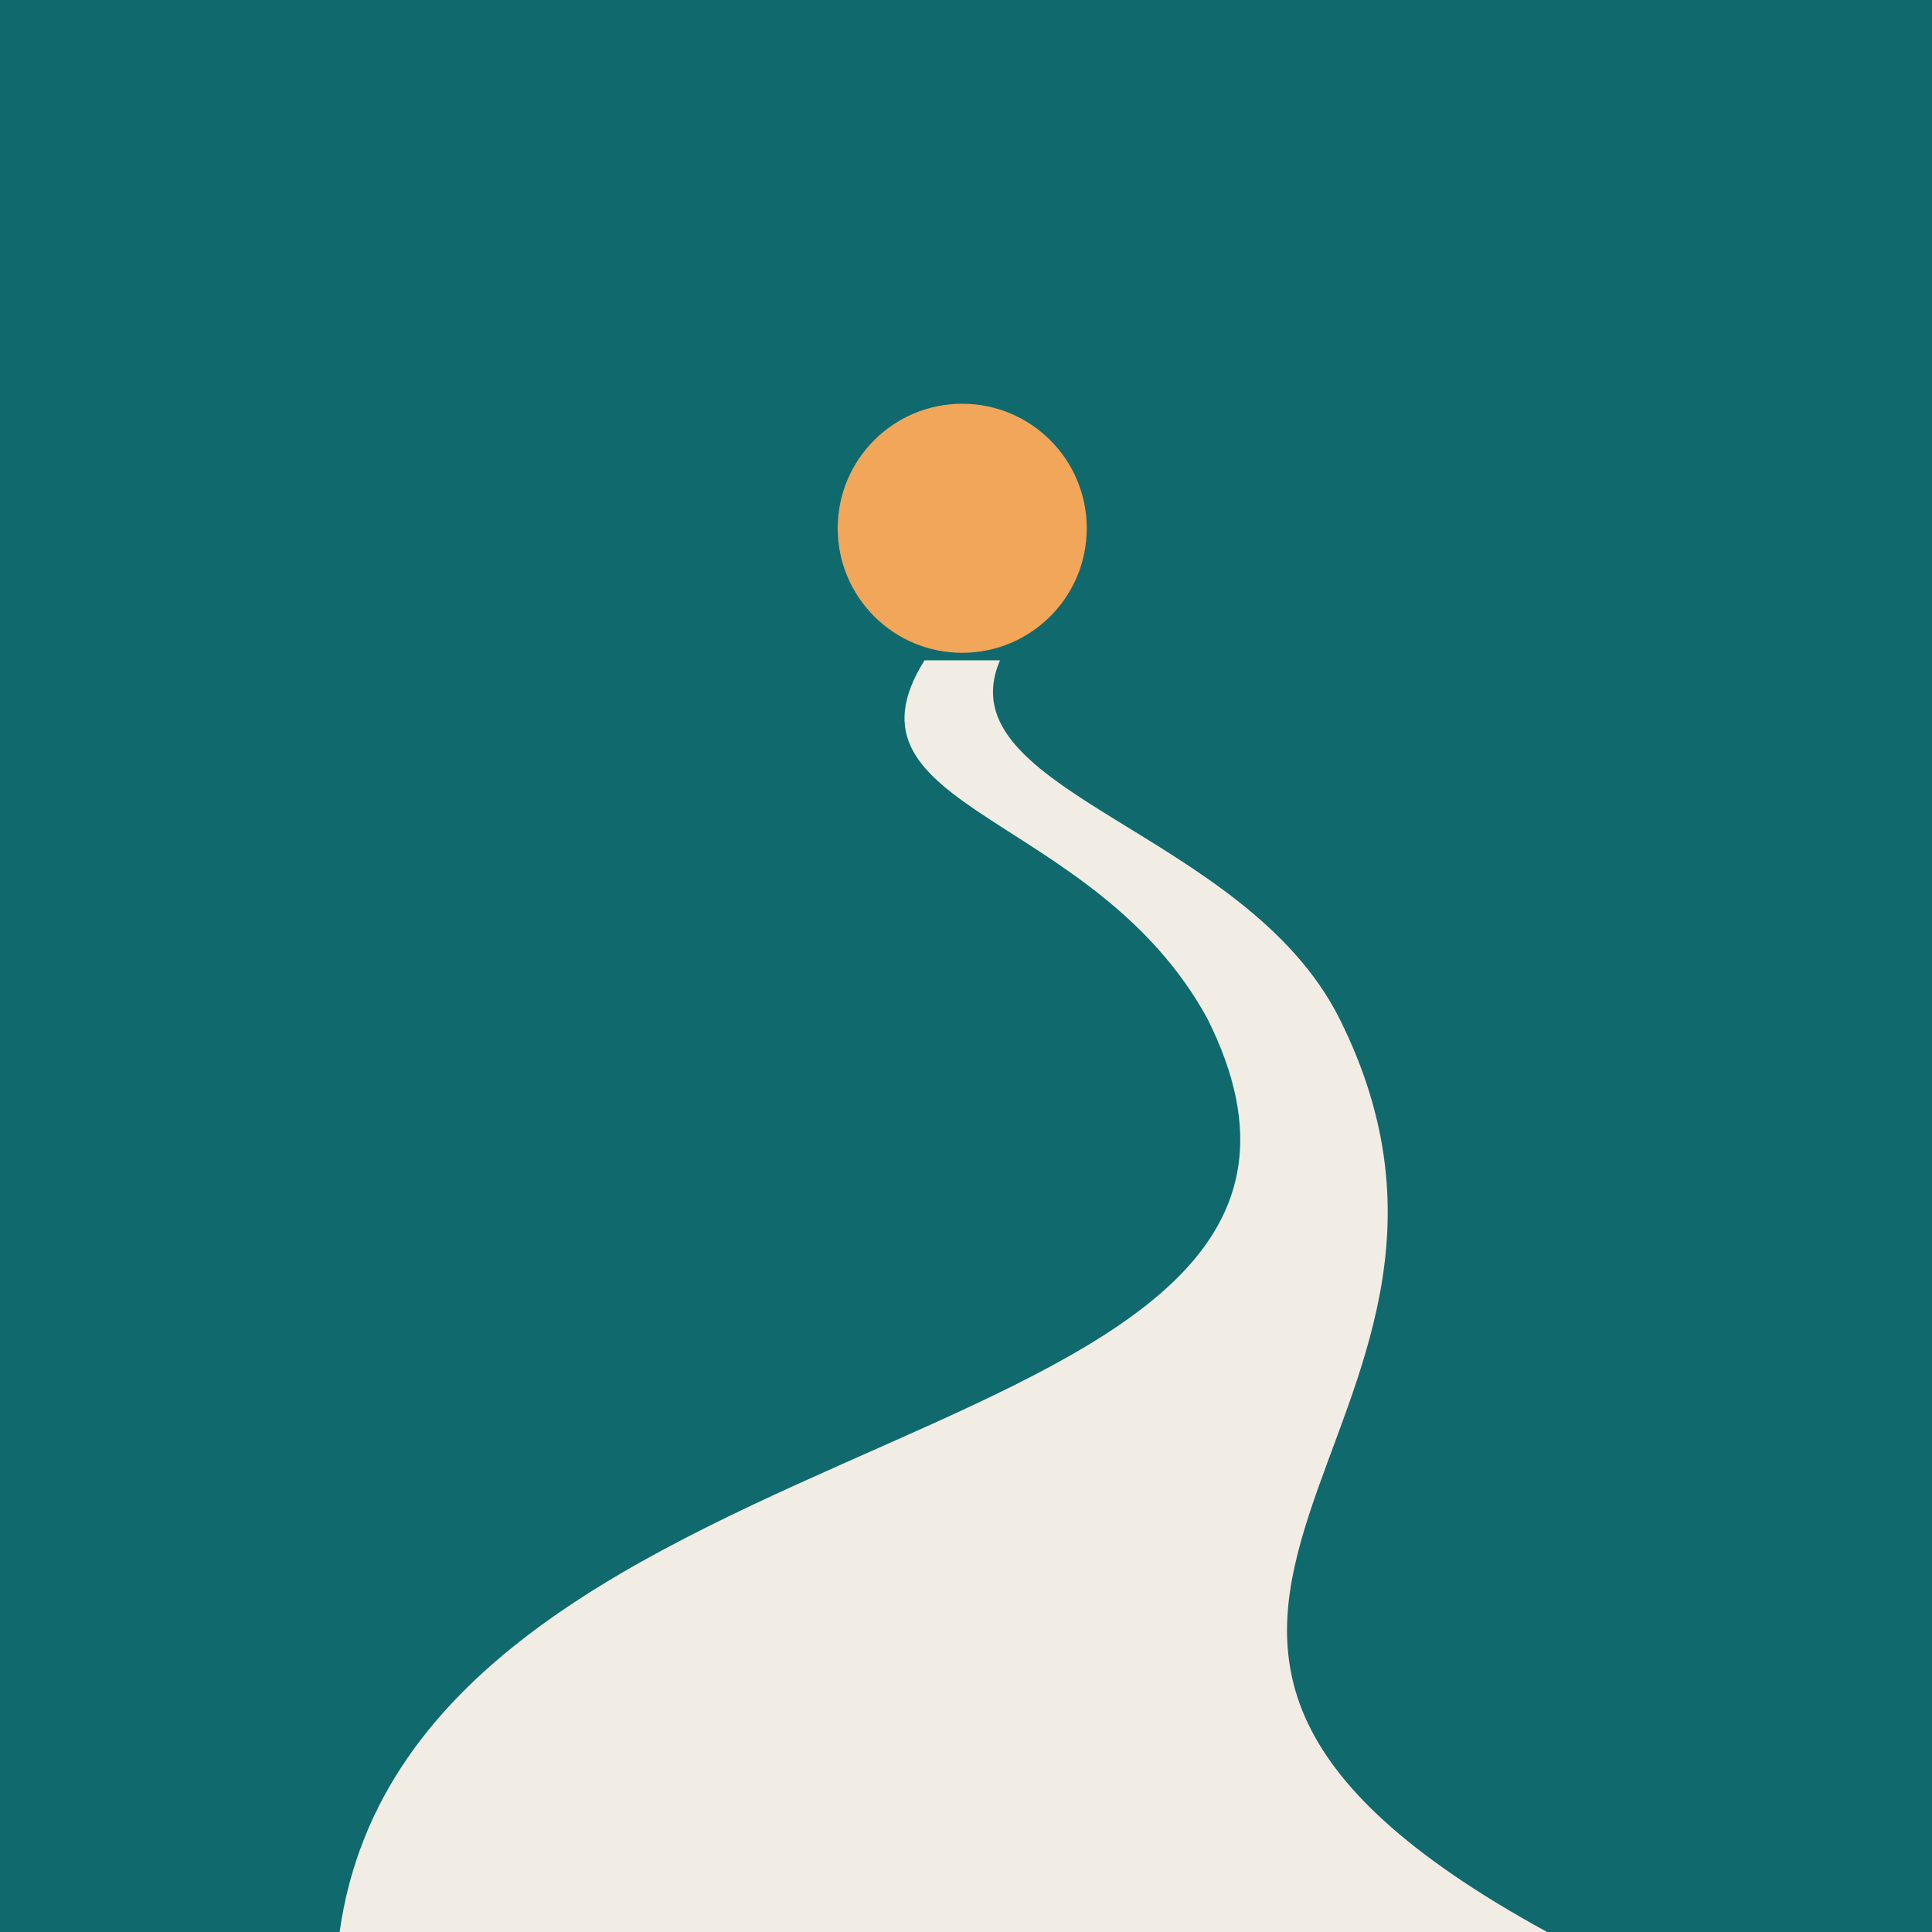
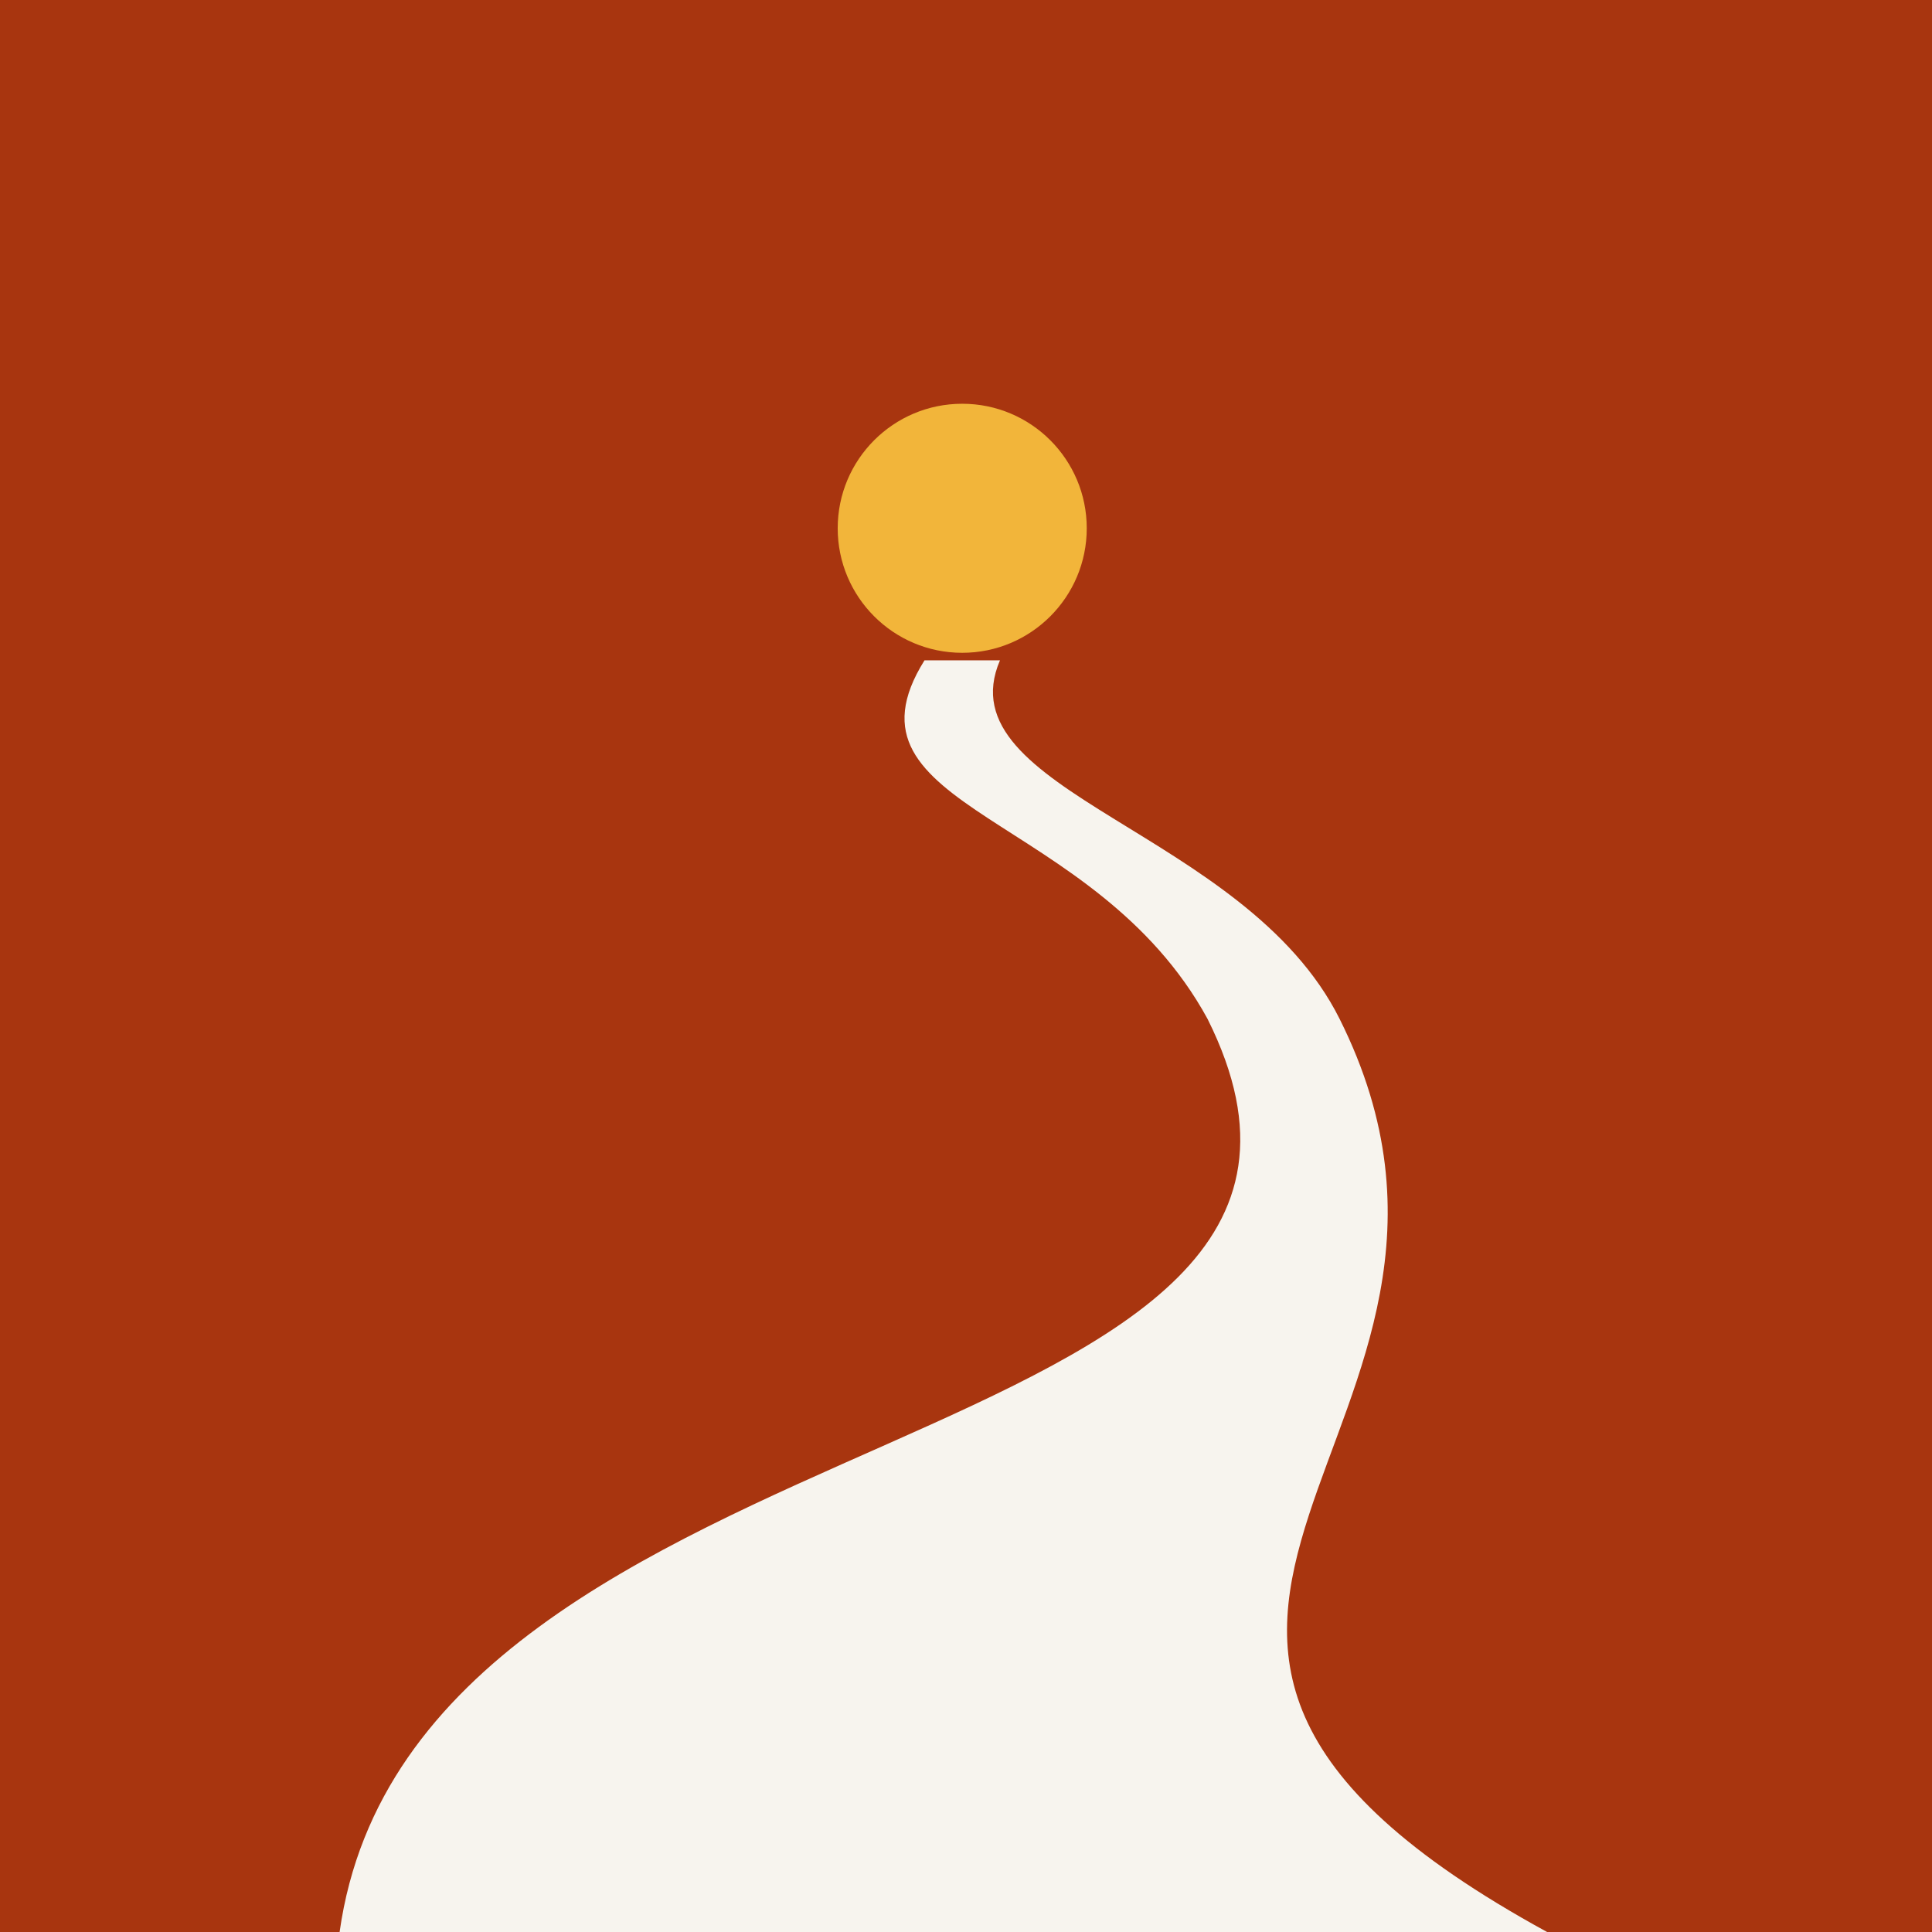
<svg xmlns="http://www.w3.org/2000/svg" width="1024" height="1024" viewBox="0 0 1024 1024">
-   <rect width="1024" height="1024" fill="#106a6d" />
-   <path d="M180 1024 C220 740 760 780 640 540 C580 430 440 430 490 350 L530 350 C500 420 660 440 710 540 C820 760 520 860 820 1024Z" fill="#f2ede4" opacity="1" />
-   <circle cx="510" cy="280" r="66" fill="#f2a65a" />
+   <rect width="1024" height="1024" fill="#a8350f" />
+   <path d="M180 1024 C220 740 760 780 640 540 C580 430 440 430 490 350 L530 350 C500 420 660 440 710 540 C820 760 520 860 820 1024Z" fill="#f7f4ee" opacity="1" />
+   <circle cx="510" cy="280" r="66" fill="#f2b53a" />
</svg>
